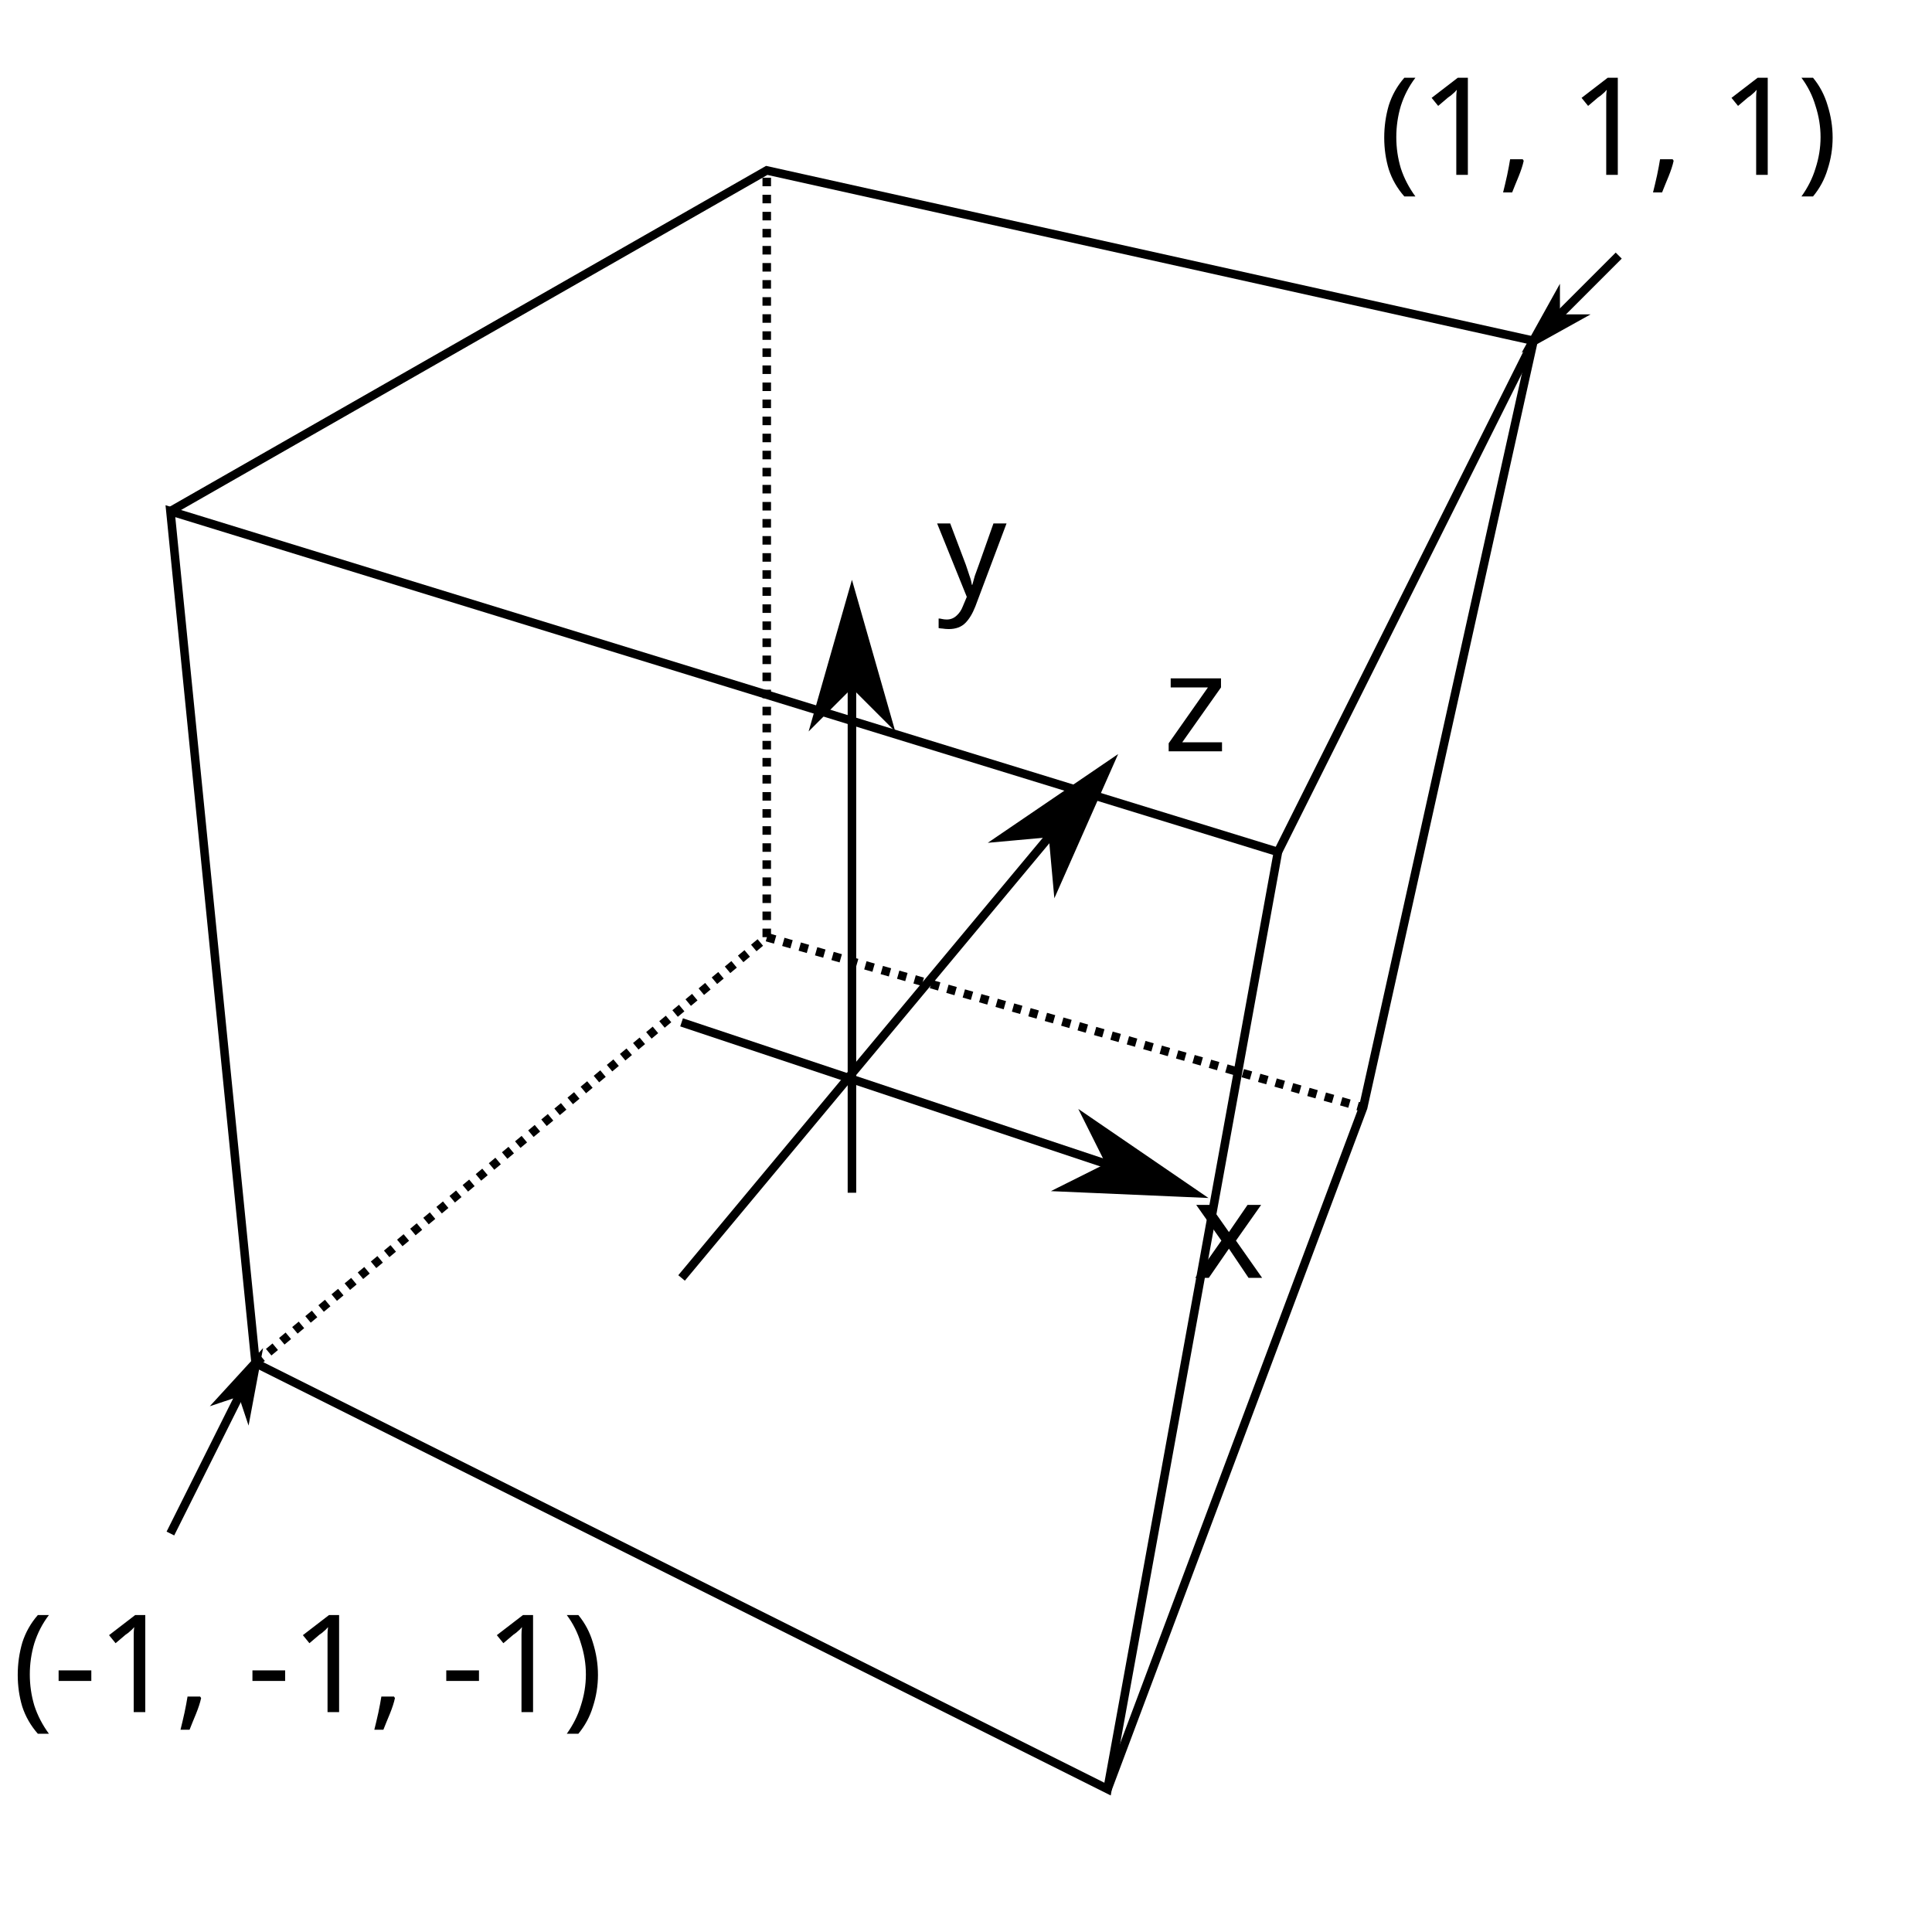
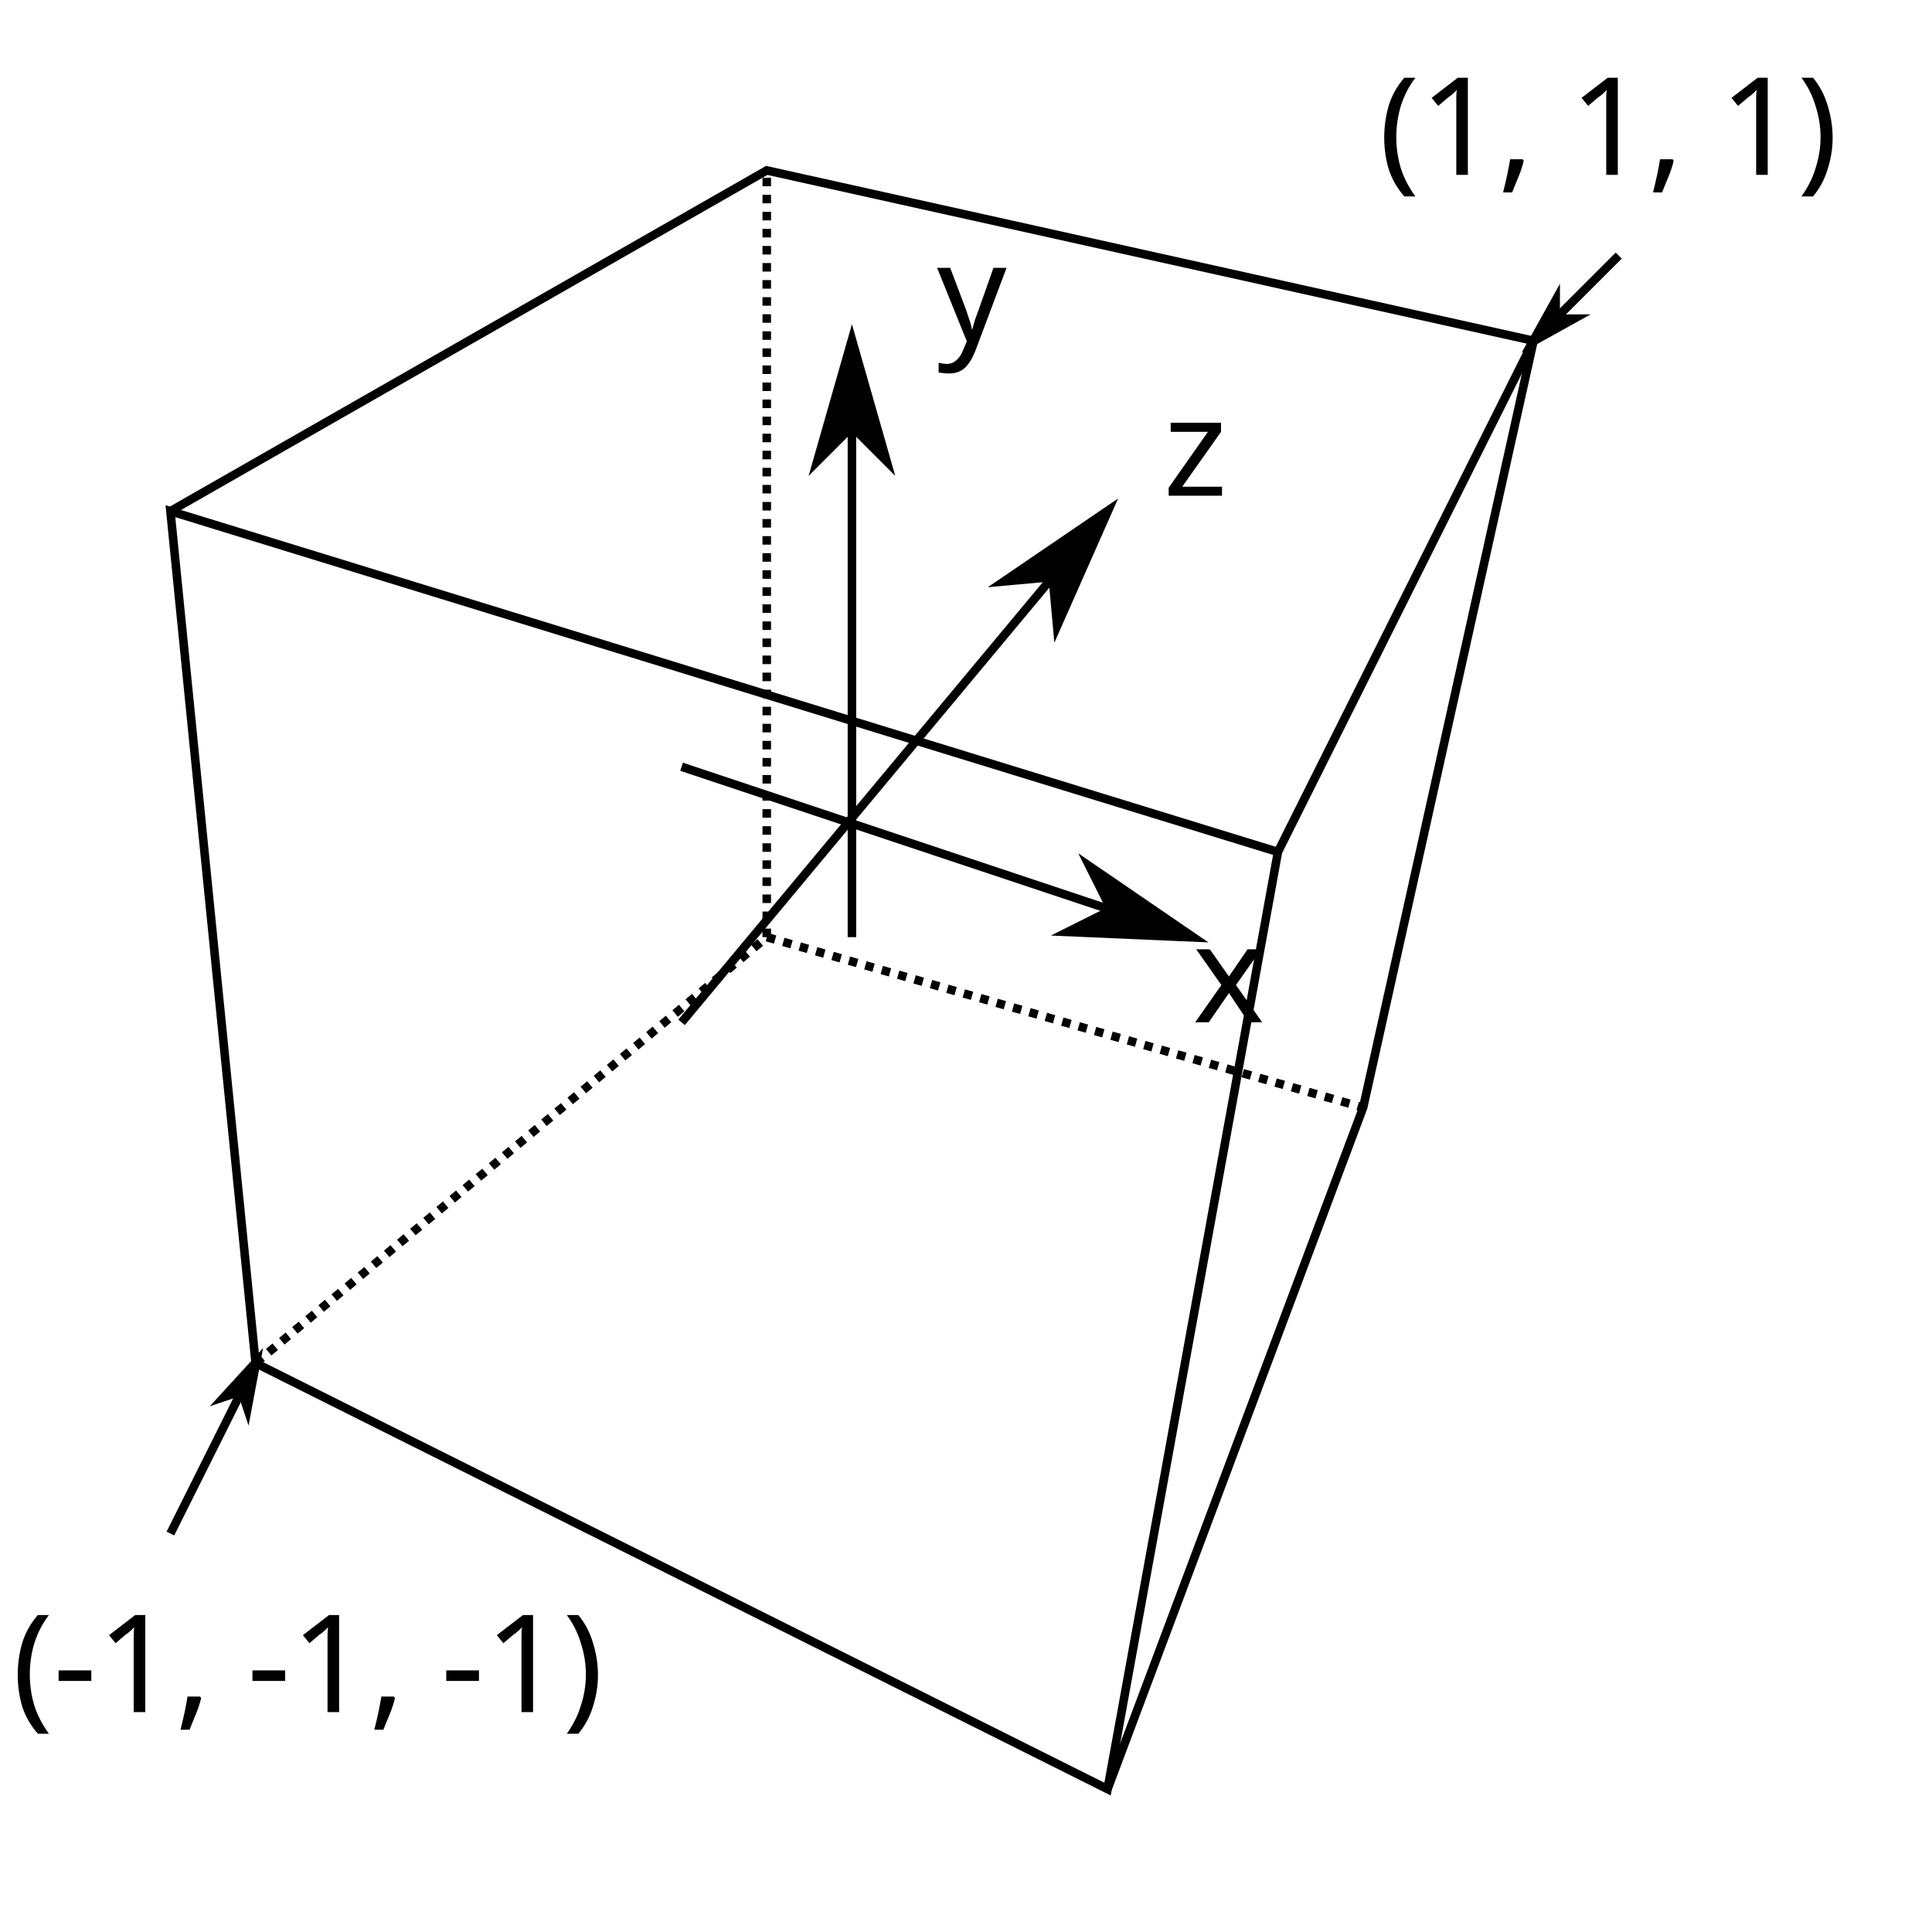
<svg xmlns="http://www.w3.org/2000/svg" width="60mm" height="60mm" viewBox="0 0 60 60" version="1.1" id="svg8">
  <defs id="defs2">
    <marker style="overflow:visible;" id="marker1390" refX="0.0" refY="0.0" orient="auto">
      <path transform="scale(0.4) rotate(180) translate(10,0)" style="fill-rule:evenodd;stroke:#000000;stroke-width:1pt;stroke-opacity:1;fill:#000000;fill-opacity:1" d="M 0.0,0.0 L 5.0,-5.0 L -12.5,0.0 L 5.0,5.0 L 0.0,0.0 z " id="path1388" />
    </marker>
    <marker style="overflow:visible;" id="Arrow1Mend" refX="0.0" refY="0.0" orient="auto">
      <path transform="scale(0.4) rotate(180) translate(10,0)" style="fill-rule:evenodd;stroke:#000000;stroke-width:1pt;stroke-opacity:1;fill:#000000;fill-opacity:1" d="M 0.0,0.0 L 5.0,-5.0 L -12.5,0.0 L 5.0,5.0 L 0.0,0.0 z " id="path858" />
    </marker>
    <marker style="overflow:visible;" id="marker1189" refX="0.0" refY="0.0" orient="auto">
      <path transform="scale(0.8) rotate(180) translate(12.5,0)" style="fill-rule:evenodd;stroke:#000000;stroke-width:1pt;stroke-opacity:1;fill:#000000;fill-opacity:1" d="M 0.0,0.0 L 5.0,-5.0 L -12.5,0.0 L 5.0,5.0 L 0.0,0.0 z " id="path1187" />
    </marker>
    <marker style="overflow:visible;" id="marker1145" refX="0.0" refY="0.0" orient="auto">
      <path transform="scale(0.8) rotate(180) translate(12.5,0)" style="fill-rule:evenodd;stroke:#000000;stroke-width:1pt;stroke-opacity:1;fill:#000000;fill-opacity:1" d="M 0.0,0.0 L 5.0,-5.0 L -12.5,0.0 L 5.0,5.0 L 0.0,0.0 z " id="path1143" />
    </marker>
    <marker style="overflow:visible;" id="Arrow1Lend" refX="0.0" refY="0.0" orient="auto">
      <path transform="scale(0.8) rotate(180) translate(12.5,0)" style="fill-rule:evenodd;stroke:#000000;stroke-width:1pt;stroke-opacity:1;fill:#000000;fill-opacity:1" d="M 0.0,0.0 L 5.0,-5.0 L -12.5,0.0 L 5.0,5.0 L 0.0,0.0 z " id="path852" />
    </marker>
  </defs>
  <g id="layer1">
    <path style="fill:none;fill-rule:evenodd;stroke:#000000;stroke-width:0.265px;stroke-linecap:butt;stroke-linejoin:miter;stroke-opacity:1" d="M 5.292,15.875 39.688,26.458 34.396,55.562 7.938,42.333 Z" id="path837" />
    <path style="fill:none;fill-rule:evenodd;stroke:#000000;stroke-width:0.265px;stroke-linecap:butt;stroke-linejoin:miter;stroke-opacity:1" d="M 5.292,15.875 23.812,5.292 47.625,10.583 l -7.938,15.875" id="path839" />
    <path style="fill:none;fill-rule:evenodd;stroke:#000000;stroke-width:0.265;stroke-linecap:butt;stroke-linejoin:miter;stroke-opacity:1;stroke-miterlimit:4;stroke-dasharray:none" d="m 34.396,55.562 7.938,-21.167 5.292,-23.812" id="path841" />
    <path style="fill:none;fill-rule:evenodd;stroke:#000000;stroke-width:0.265;stroke-linecap:butt;stroke-linejoin:miter;stroke-opacity:1;stroke-miterlimit:4;stroke-dasharray:0.265,0.265;stroke-dashoffset:0" d="M 7.937,42.333 23.812,29.104 42.333,34.396" id="path843" />
    <path style="fill:none;fill-rule:evenodd;stroke:#000000;stroke-width:0.265;stroke-linecap:butt;stroke-linejoin:miter;stroke-opacity:1;stroke-miterlimit:4;stroke-dasharray:0.265,0.265;stroke-dashoffset:0" d="m 23.812,29.104 0,-23.813" id="path845" />
-     <g id="g1294" transform="translate(2.645833,2.645834)">
+     <g id="g1294" transform="translate(2.645833,-5.291666)">
      <path style="fill:none;fill-rule:evenodd;stroke:#000000;stroke-width:0.265px;stroke-linecap:butt;stroke-linejoin:miter;stroke-opacity:1;marker-end:url(#Arrow1Lend)" d="M 18.521,37.042 31.75,21.167" id="path847" />
      <text xml:space="preserve" style="font-style:normal;font-weight:normal;font-size:4.233px;line-height:1.25;font-family:Sans;letter-spacing:0px;word-spacing:0px;fill:#000000;fill-opacity:1;stroke:none;stroke-width:0.265px;stroke-linecap:butt;stroke-linejoin:miter;stroke-opacity:1" x="33.475" y="20.684" id="text1133">
        <tspan id="tspan1131" x="33.475" y="20.684" style="stroke-width:0.265px">z</tspan>
      </text>
      <path style="fill:none;fill-rule:evenodd;stroke:#000000;stroke-width:0.265px;stroke-linecap:butt;stroke-linejoin:miter;stroke-opacity:1;marker-end:url(#marker1145)" d="m 18.521,29.104 15.875,5.292" id="path1135" />
      <text xml:space="preserve" style="font-style:normal;font-weight:normal;font-size:4.233px;line-height:1.25;font-family:Sans;letter-spacing:0px;word-spacing:0px;fill:#000000;fill-opacity:1;stroke:none;stroke-width:0.265px;stroke-linecap:butt;stroke-linejoin:miter;stroke-opacity:1" x="34.396" y="37.042" id="text1173">
        <tspan x="34.396" y="37.042" style="stroke-width:0.265px" id="tspan1175">x</tspan>
      </text>
      <path style="fill:none;fill-rule:evenodd;stroke:#000000;stroke-width:0.265px;stroke-linecap:butt;stroke-linejoin:miter;stroke-opacity:1;marker-end:url(#marker1189)" d="M 23.812,34.396 V 15.875" id="path1179" />
      <text xml:space="preserve" style="font-style:normal;font-weight:normal;font-size:4.233px;line-height:1.25;font-family:Sans;letter-spacing:0px;word-spacing:0px;fill:#000000;fill-opacity:1;stroke:none;stroke-width:0.265px;stroke-linecap:butt;stroke-linejoin:miter;stroke-opacity:1" x="26.458" y="15.875" id="text1223">
        <tspan id="tspan1221" x="26.458" y="15.875" style="stroke-width:0.265px">y</tspan>
      </text>
    </g>
    <text xml:space="preserve" style="font-style:normal;font-weight:normal;font-size:4.233px;line-height:1.25;font-family:Sans;letter-spacing:0px;word-spacing:0px;fill:#000000;fill-opacity:1;stroke:none;stroke-width:0.265px;stroke-linecap:butt;stroke-linejoin:miter;stroke-opacity:1" x="42.816" y="5.427" id="text1334">
      <tspan id="tspan1332" x="42.816" y="5.427" style="stroke-width:0.265px">(1, 1, 1)</tspan>
    </text>
    <text xml:space="preserve" style="font-style:normal;font-weight:normal;font-size:4.233px;line-height:1.25;font-family:Sans;letter-spacing:0px;word-spacing:0px;fill:#000000;fill-opacity:1;stroke:none;stroke-width:0.265px;stroke-linecap:butt;stroke-linejoin:miter;stroke-opacity:1" x="0.377" y="53.175" id="text1338">
      <tspan id="tspan1336" x="0.377" y="53.175" style="stroke-width:0.265px">(-1, -1, -1)</tspan>
    </text>
    <path style="fill:none;fill-rule:evenodd;stroke:#000000;stroke-width:0.265px;stroke-linecap:butt;stroke-linejoin:miter;stroke-opacity:1;marker-end:url(#Arrow1Mend)" d="M 5.292,47.625 7.937,42.333" id="path1340" />
    <path style="fill:none;fill-rule:evenodd;stroke:#000000;stroke-width:0.265px;stroke-linecap:butt;stroke-linejoin:miter;stroke-opacity:1;marker-end:url(#marker1390)" d="m 50.271,7.938 -2.646,2.646" id="path1380" />
  </g>
</svg>
